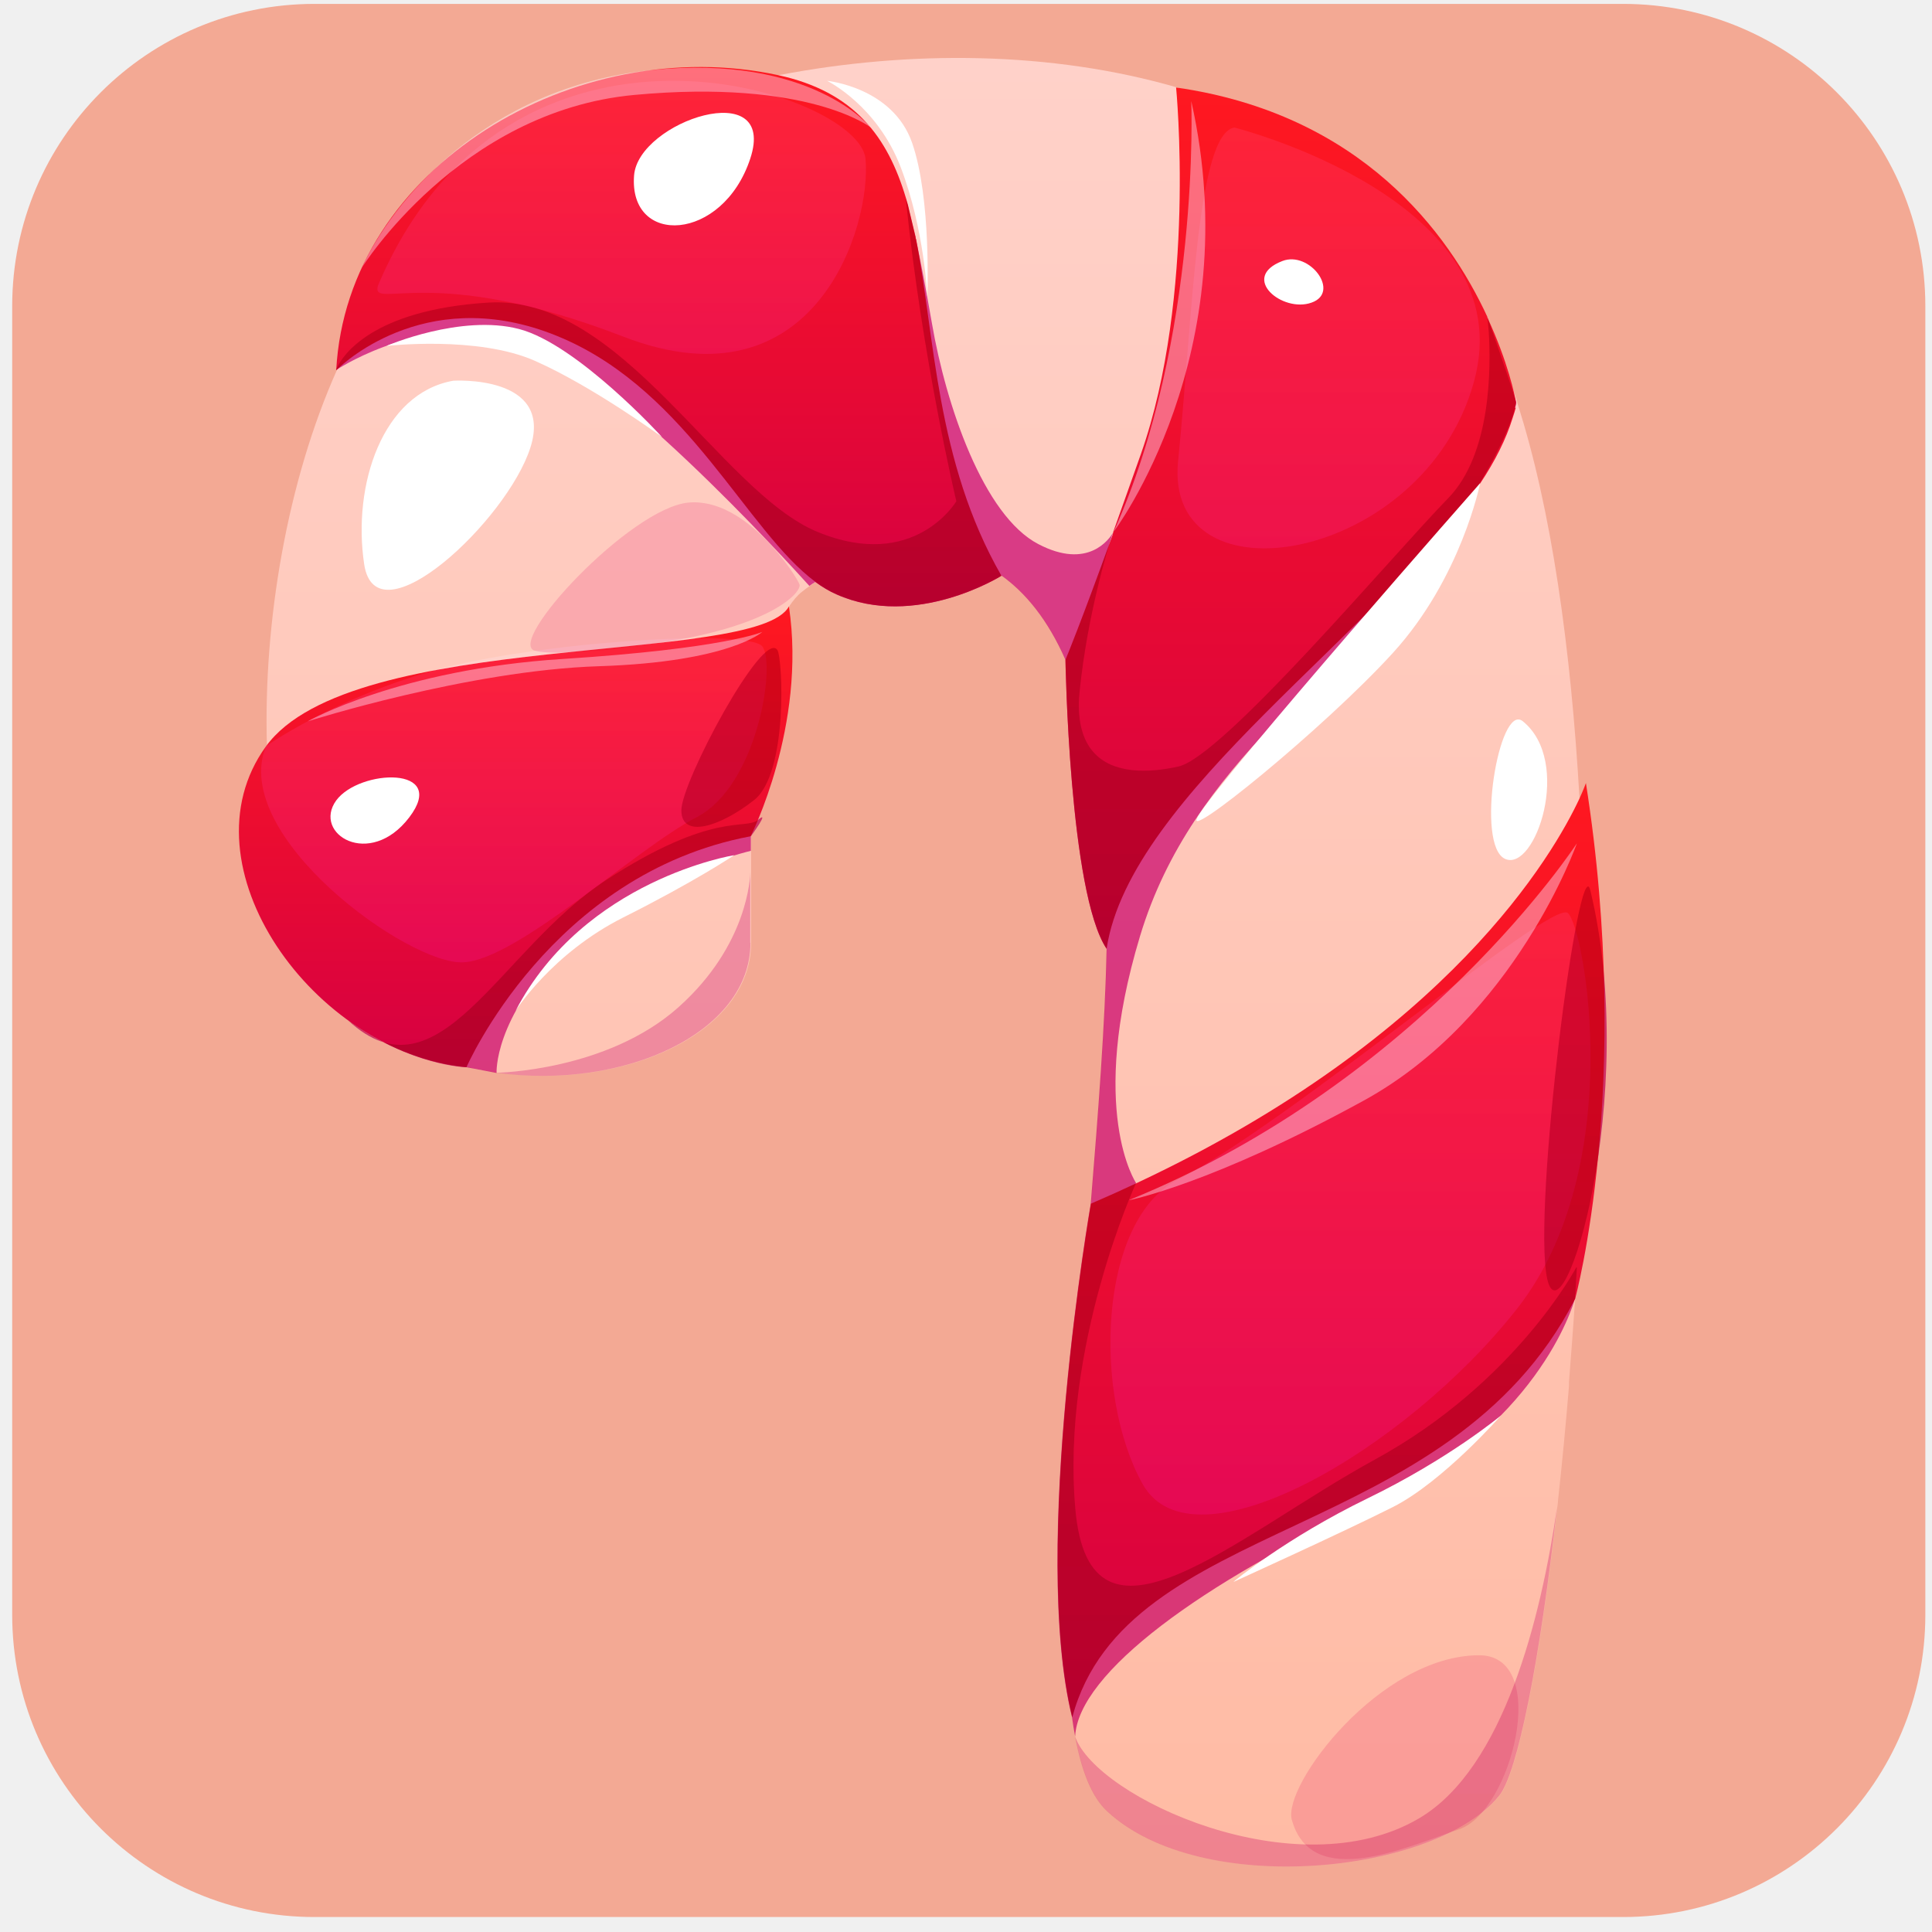
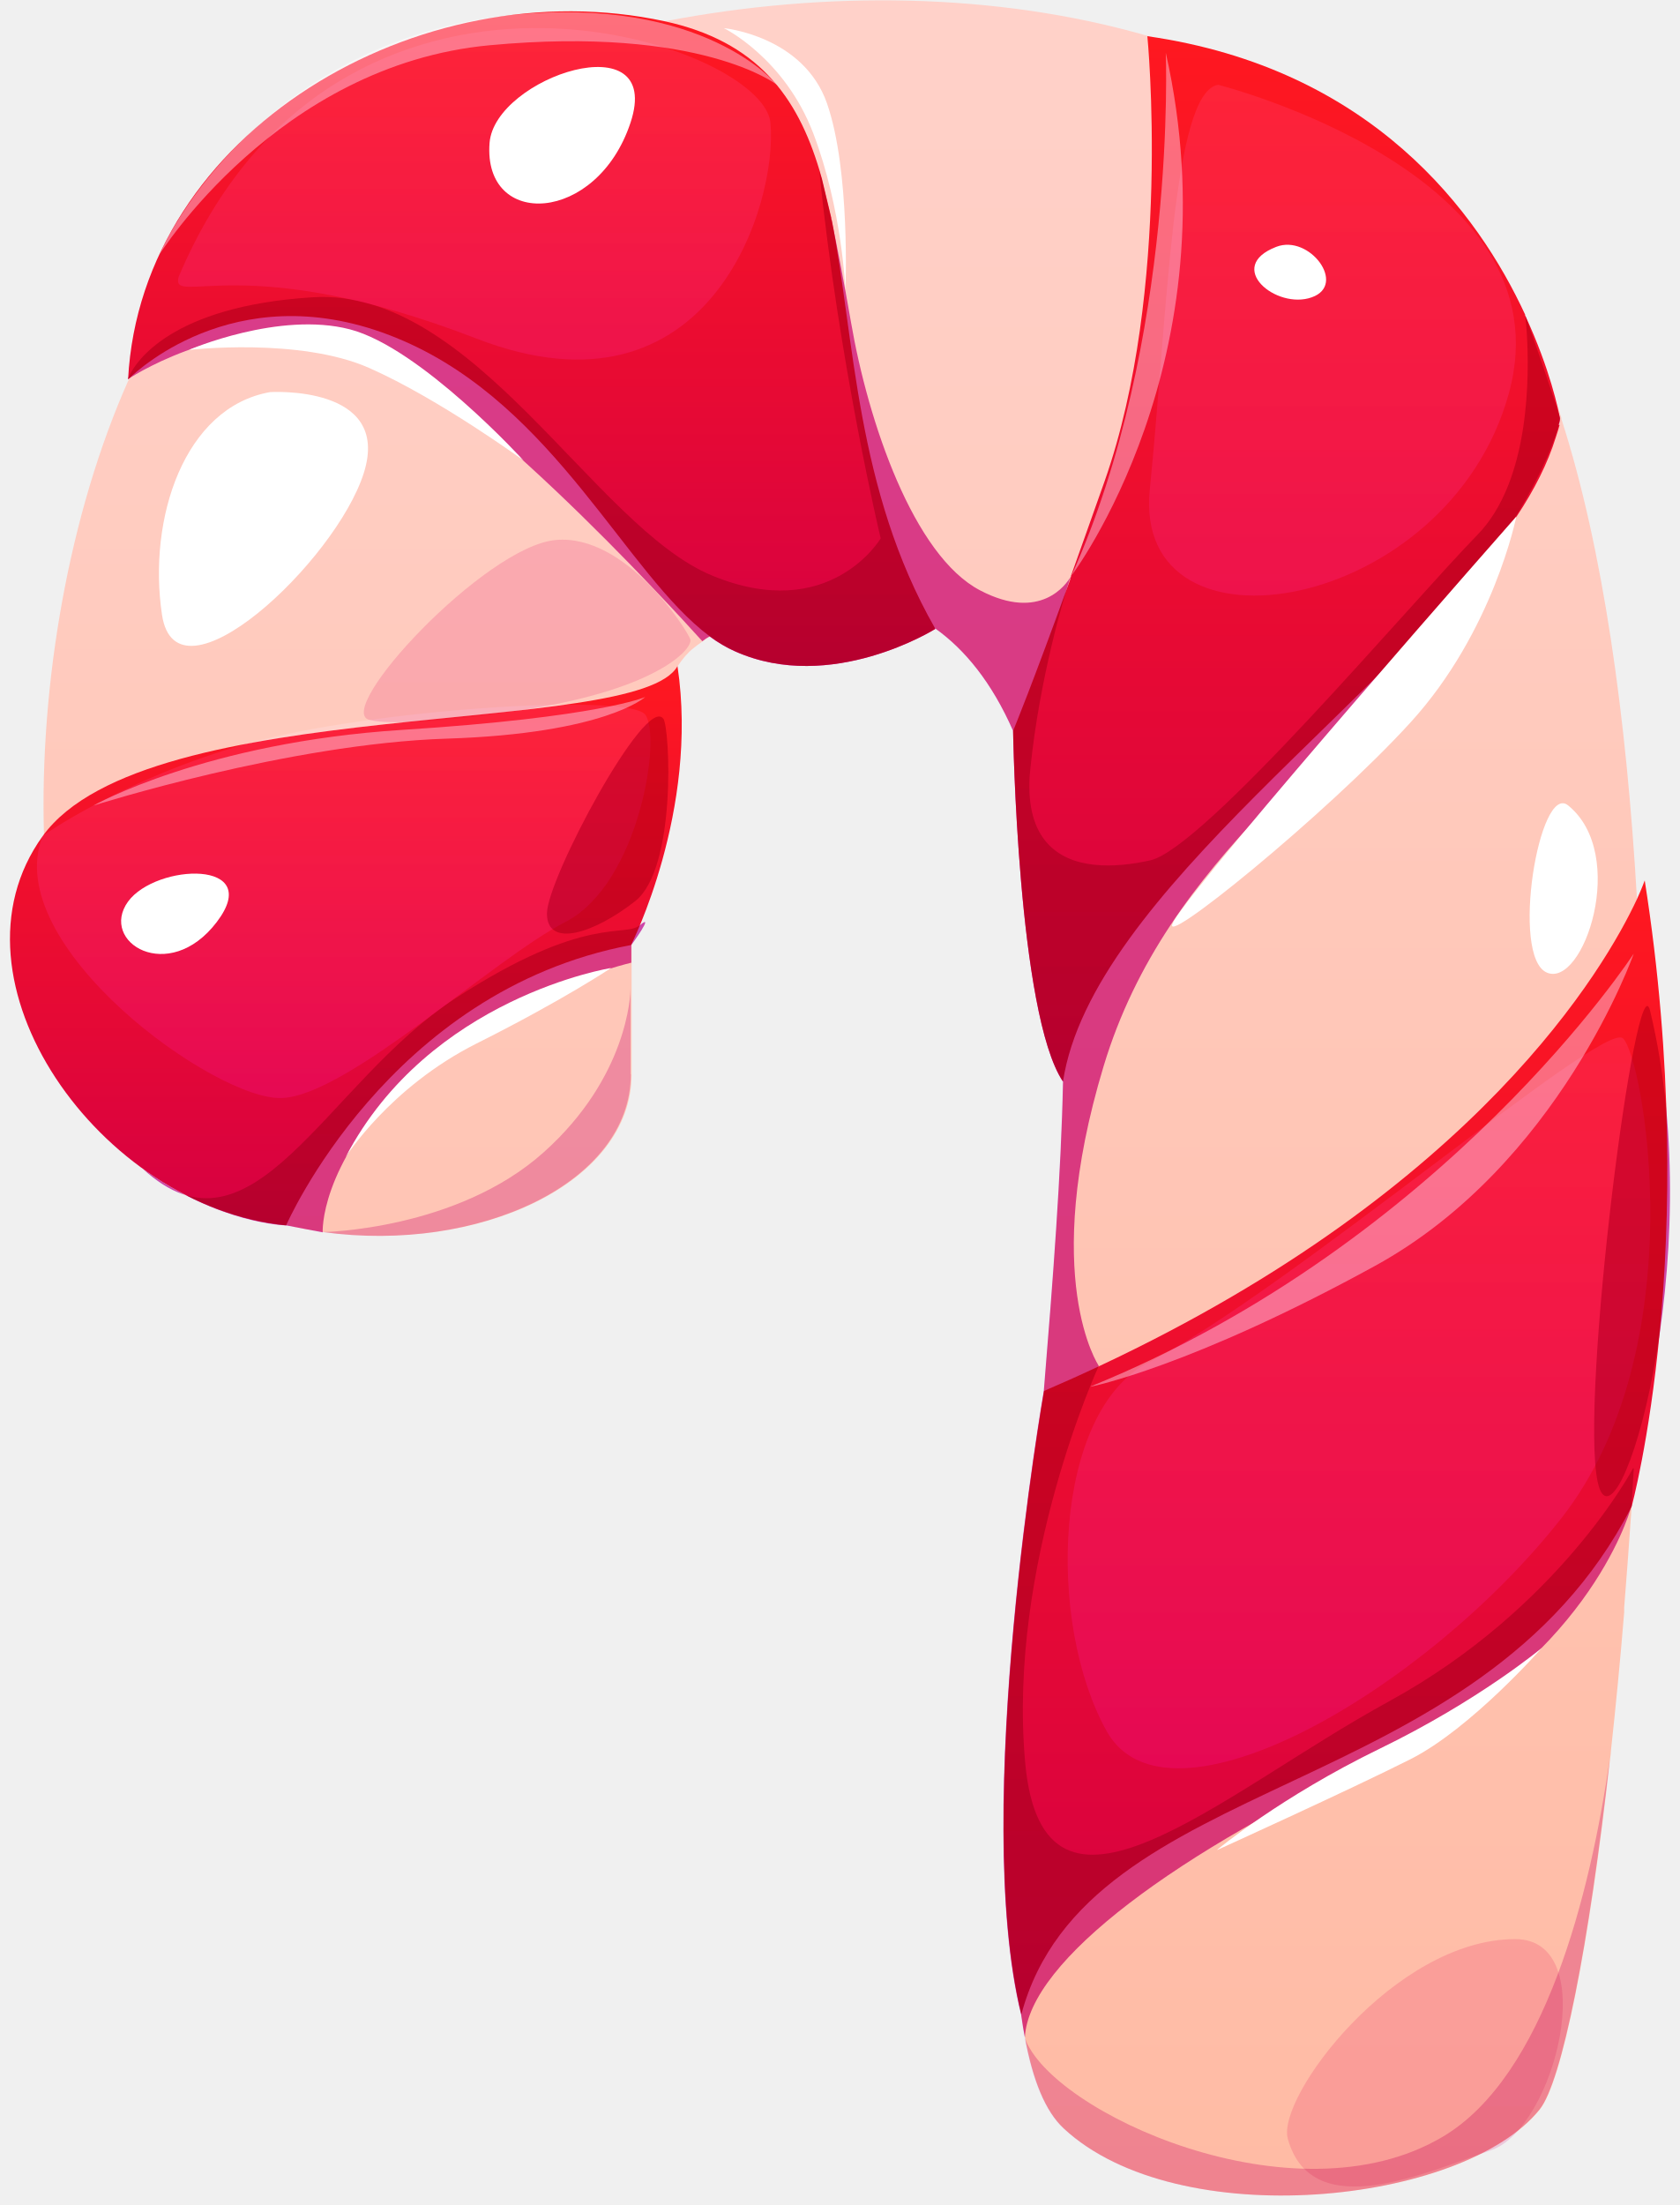
- <svg xmlns="http://www.w3.org/2000/svg" width="67" height="67" viewBox="0 0 67 67" fill="none">
-   <path d="M56.288 0.135H10.905C5.116 0.135 0.423 4.827 0.423 10.616V55.999C0.423 61.788 5.116 66.481 10.905 66.481H56.288C62.076 66.481 66.769 61.788 66.769 55.999V10.616C66.769 4.827 62.076 0.135 56.288 0.135Z" fill="#F3A994" />
-   <path d="M54.685 43.953L54.624 44.96V45.044C54.556 46.028 54.487 46.99 54.411 47.928C54.411 47.928 54.411 47.974 54.411 48.065C54.297 49.461 54.167 50.796 54.029 52.055C54.029 52.124 54.014 52.192 54.007 52.261C53.411 57.616 52.633 61.484 52 62.27C49.819 64.986 41.656 65.848 38.398 62.811C37.872 62.323 37.514 61.423 37.292 60.225C37.254 60.004 37.216 59.791 37.185 59.562C36.613 55.396 37.285 48.347 37.834 41.741C38.093 38.575 38.33 35.509 38.383 32.907C38.398 32.442 38.398 31.999 38.398 31.572C38.398 29.406 38.215 27.582 37.925 26.064C37.788 25.378 37.628 24.745 37.445 24.18C37.3 23.707 37.14 23.28 36.957 22.883C36.346 21.495 35.576 20.556 34.729 19.954C32.578 18.42 29.961 19.076 28.291 20.183C28.222 20.221 28.153 20.267 28.084 20.32C27.993 20.381 27.901 20.45 27.817 20.518C27.65 20.648 27.505 20.823 27.367 21.029C27.352 21.06 27.329 21.09 27.306 21.129C26.391 22.624 26.124 25.736 26.048 28.528C26.048 28.689 26.048 28.841 26.048 28.994C26.048 29.162 26.048 29.337 26.048 29.505C26.048 29.757 26.048 30.001 26.048 30.245C26.048 31.198 26.048 32.045 26.048 32.694C26.048 35.806 21.684 37.812 17.244 37.202L17.176 37.187C16.855 37.141 16.535 37.088 16.214 37.004H16.199C15.436 36.828 14.681 36.569 13.956 36.226C13.506 36.004 13.064 35.76 12.644 35.47C10.485 34.006 9.379 30.23 9.257 25.866C9.127 21.556 9.967 16.674 11.683 12.836C11.683 12.836 11.698 12.783 11.721 12.745C12.575 10.861 13.643 9.243 14.918 8.076C17.717 5.505 22.134 3.537 27.009 2.606C31.533 1.737 36.453 1.767 40.824 3.034C44.692 4.155 48.14 6.238 50.52 9.518C50.932 10.09 51.314 10.754 51.665 11.494C52.016 12.234 52.336 13.057 52.618 13.942C52.618 13.958 52.618 13.965 52.618 13.973C53.808 17.665 54.48 22.509 54.777 27.704C55.075 33.037 54.998 38.743 54.701 43.953H54.685Z" fill="url(#paint0_linear_7_627)" />
-   <path d="M54.617 45.044C54.617 45.044 54.617 45.052 54.617 45.06C50.238 53.573 39.062 52.559 37.185 59.554C35.744 53.695 37.834 41.741 37.834 41.741C38.383 41.505 38.91 41.268 39.428 41.024C50.269 35.936 53.892 29.581 54.769 27.704C54.93 27.354 54.998 27.155 54.998 27.155C56.646 37.645 54.624 45.044 54.624 45.044H54.617Z" fill="url(#paint1_linear_7_627)" />
-   <path d="M52.565 14.141C52.542 14.225 52.511 14.339 52.458 14.492C52.229 15.232 51.848 15.987 51.337 16.757C47.919 21.869 39.192 27.529 38.376 32.9C37.079 30.97 36.949 22.883 36.949 22.883C37.002 22.753 37.468 21.632 38.581 18.558C38.581 18.527 38.597 18.504 38.604 18.474V18.451C38.887 17.665 39.199 16.773 39.566 15.743C41.496 10.25 40.786 3.034 40.786 3.034C47.217 3.957 50.238 8.084 51.581 10.99C51.581 10.99 51.581 10.998 51.581 11.013C52.298 12.554 52.542 13.752 52.572 13.942C52.572 13.958 52.572 13.965 52.572 13.973C52.572 13.973 52.572 14.026 52.534 14.141H52.565Z" fill="url(#paint2_linear_7_627)" />
-   <path d="M34.729 19.969C34.729 19.969 31.754 21.838 29.008 20.61C28.763 20.503 28.519 20.358 28.283 20.183C25.887 18.405 23.881 13.63 19.525 11.738C14.971 9.754 11.958 12.546 11.683 12.821C11.668 12.829 11.66 12.836 11.66 12.836C12.034 5.787 19.968 1.096 26.986 2.606C29.633 3.178 30.785 4.75 31.418 6.871C31.418 6.871 31.449 6.97 31.487 7.107C31.54 7.328 31.632 7.702 31.754 8.221C31.754 8.244 31.754 8.267 31.769 8.29C32.425 11.662 32.448 15.987 34.721 19.954C34.721 19.961 34.721 19.961 34.721 19.969H34.729Z" fill="url(#paint3_linear_7_627)" />
-   <path d="M27.36 21.029C26.231 23.112 12.194 21.769 9.219 25.889C6.244 30.008 10.867 36.493 16.176 37.011C16.176 37.011 19.09 30.306 26.032 29.001C26.032 29.001 27.978 25.164 27.36 21.037V21.029Z" fill="url(#paint4_linear_7_627)" />
+ <svg xmlns="http://www.w3.org/2000/svg" width="48" height="63" viewBox="0 0 48 63" fill="none">
+   <path d="M46.685 41.953L46.624 42.96V43.044C46.556 44.028 46.487 44.99 46.411 45.928C46.411 45.928 46.411 45.974 46.411 46.065C46.297 47.461 46.167 48.796 46.029 50.055C46.029 50.124 46.014 50.192 46.007 50.261C45.411 55.616 44.633 59.484 44 60.27C41.819 62.986 33.656 63.848 30.398 60.811C29.872 60.323 29.514 59.423 29.292 58.225C29.254 58.004 29.216 57.791 29.186 57.562C28.613 53.396 29.285 46.347 29.834 39.741C30.093 36.575 30.33 33.509 30.383 30.907C30.398 30.442 30.398 29.999 30.398 29.572C30.398 27.406 30.215 25.582 29.925 24.064C29.788 23.378 29.628 22.745 29.445 22.18C29.3 21.707 29.14 21.28 28.957 20.883C28.346 19.495 27.576 18.556 26.729 17.954C24.578 16.42 21.961 17.076 20.291 18.183C20.222 18.221 20.153 18.267 20.084 18.32C19.993 18.381 19.901 18.45 19.817 18.518C19.65 18.648 19.505 18.823 19.367 19.029C19.352 19.06 19.329 19.09 19.306 19.129C18.391 20.624 18.124 23.736 18.048 26.528C18.048 26.689 18.048 26.841 18.048 26.994C18.048 27.162 18.048 27.337 18.048 27.505C18.048 27.757 18.048 28.001 18.048 28.245C18.048 29.198 18.048 30.045 18.048 30.694C18.048 33.806 13.684 35.812 9.244 35.202L9.176 35.187C8.855 35.141 8.535 35.088 8.214 35.004H8.199C7.436 34.828 6.681 34.569 5.956 34.226C5.506 34.004 5.064 33.76 4.644 33.47C2.485 32.006 1.379 28.23 1.257 23.866C1.127 19.556 1.967 14.674 3.683 10.836C3.683 10.836 3.698 10.783 3.721 10.745C4.576 8.86 5.644 7.243 6.918 6.076C9.717 3.505 14.134 1.537 19.009 0.606C23.533 -0.263 28.453 -0.233 32.824 1.034C36.692 2.155 40.14 4.238 42.52 7.518C42.932 8.09 43.314 8.754 43.665 9.494C44.016 10.234 44.336 11.057 44.618 11.942C44.618 11.958 44.618 11.965 44.618 11.973C45.808 15.665 46.48 20.509 46.777 25.704C47.075 31.037 46.998 36.743 46.701 41.953H46.685Z" fill="url(#paint0_linear_7_631)" />
+   <path d="M46.617 43.044C46.617 43.044 46.617 43.052 46.617 43.06C42.238 51.573 31.062 50.559 29.185 57.554C27.744 51.695 29.834 39.741 29.834 39.741C30.383 39.505 30.91 39.268 31.428 39.024C42.269 33.936 45.892 27.581 46.769 25.704C46.93 25.354 46.998 25.155 46.998 25.155C48.646 35.645 46.624 43.044 46.624 43.044H46.617Z" fill="url(#paint1_linear_7_631)" />
+   <path d="M44.565 12.141C44.542 12.225 44.511 12.339 44.458 12.492C44.229 13.232 43.848 13.987 43.337 14.757C39.919 19.869 31.192 25.529 30.375 30.9C29.079 28.97 28.949 20.883 28.949 20.883C29.002 20.753 29.468 19.632 30.581 16.558C30.581 16.527 30.597 16.504 30.604 16.474V16.451C30.887 15.665 31.199 14.773 31.566 13.743C33.496 8.25 32.786 1.034 32.786 1.034C39.217 1.957 42.238 6.084 43.581 8.99C43.581 8.99 43.581 8.998 43.581 9.013C44.298 10.554 44.542 11.752 44.572 11.942C44.572 11.958 44.572 11.965 44.572 11.973C44.572 11.973 44.572 12.026 44.534 12.141H44.565Z" fill="url(#paint2_linear_7_631)" />
+   <path d="M26.729 17.969C26.729 17.969 23.754 19.838 21.008 18.61C20.763 18.503 20.519 18.358 20.283 18.183C17.887 16.405 15.881 11.63 11.525 9.738C6.971 7.754 3.958 10.546 3.683 10.821C3.668 10.829 3.66 10.836 3.66 10.836C4.034 3.787 11.968 -0.904 18.986 0.606C21.633 1.178 22.785 2.75 23.418 4.871C23.418 4.871 23.449 4.97 23.487 5.107C23.54 5.328 23.632 5.702 23.754 6.221C23.754 6.244 23.754 6.267 23.769 6.29C24.425 9.661 24.448 13.987 26.721 17.954C26.721 17.961 26.721 17.961 26.721 17.969H26.729Z" fill="url(#paint3_linear_7_631)" />
+   <path d="M19.36 19.029C18.231 21.112 4.194 19.769 1.219 23.889C-1.756 28.008 2.867 34.493 8.176 35.011C8.176 35.011 11.09 28.306 18.032 27.001C18.032 27.001 19.978 23.164 19.36 19.037V19.029Z" fill="url(#paint4_linear_7_631)" />
  <g style="mix-blend-mode:multiply" opacity="0.71">
-     <path d="M12.072 35.386C15.23 38.308 17.298 32.938 21.02 30.519C24.743 28.101 25.857 28.803 26.292 28.429C26.727 28.063 26.04 29.001 26.04 29.001V29.505C26.04 29.505 21.951 30.481 19.533 32.915C17.114 35.348 17.221 37.21 17.221 37.21L16.176 37.011C16.176 37.011 14.277 36.981 12.072 35.386Z" fill="#CA0092" />
+     <path d="M4.072 33.386C7.23 36.308 9.298 30.938 13.02 28.519C16.743 26.101 17.857 26.803 18.292 26.429C18.727 26.063 18.04 27.001 18.04 27.001V27.505C18.04 27.505 13.951 28.481 11.533 30.915C9.115 33.348 9.221 35.21 9.221 35.21L8.176 35.011C8.176 35.011 6.277 34.981 4.072 33.386Z" fill="#CA0092" />
  </g>
  <g style="mix-blend-mode:multiply" opacity="0.71">
-     <path d="M54.685 43.953L54.624 44.96V45.044C54.624 45.044 54.617 45.052 54.609 45.06C54.541 45.319 53.274 49.553 47.576 52.169C41.702 54.87 37.391 58.013 37.285 60.218C37.246 60.004 37.208 59.791 37.178 59.562C35.736 53.695 37.826 41.741 37.826 41.741C38.086 38.575 38.322 35.509 38.376 32.907C37.079 30.97 36.949 22.883 36.949 22.883C36.339 21.495 35.568 20.556 34.721 19.954C34.721 19.961 34.721 19.961 34.721 19.969C34.721 19.969 31.746 21.838 29 20.61C28.756 20.503 28.512 20.358 28.275 20.183C28.207 20.221 28.138 20.267 28.069 20.32C27.329 19.504 20.944 12.463 17.877 11.677C14.78 10.891 11.958 12.638 11.675 12.821C11.66 12.829 11.652 12.836 11.652 12.836C11.652 12.836 11.668 12.783 11.691 12.745C11.874 12.348 12.881 10.746 16.931 10.494C21.554 10.204 24.972 17.047 28.344 18.443C31.716 19.839 33.165 17.383 33.165 17.383C33.165 17.383 31.968 12.363 31.411 6.878C31.411 6.894 31.441 6.97 31.479 7.107C31.533 7.328 31.624 7.702 31.746 8.221C31.746 8.244 31.746 8.267 31.762 8.29C31.914 9.007 32.105 9.983 32.318 11.211C32.807 14.057 34.103 17.879 36.011 18.87C37.735 19.771 38.475 18.687 38.597 18.474C38.597 18.474 38.597 18.459 38.597 18.451C38.597 18.451 38.597 18.451 38.597 18.474C38.597 18.489 38.581 18.52 38.566 18.558C38.398 19.084 37.712 21.35 37.445 23.936C37.437 24.02 37.43 24.104 37.422 24.18C37.369 25.073 37.567 25.675 37.903 26.064C38.589 26.865 39.863 26.804 40.862 26.583C42.411 26.247 48.3 19.244 50.215 17.284C51.733 15.735 51.703 12.691 51.627 11.494C51.611 11.249 51.588 11.082 51.588 11.013C51.672 11.249 52.328 13.118 52.58 13.942C52.58 13.958 52.58 13.965 52.58 13.973C52.58 13.973 52.58 14.026 52.542 14.141C52.458 14.476 52.176 15.323 51.314 16.757C50.932 17.391 50.444 18.146 49.796 19.023C46.477 23.539 41.366 26.392 39.535 32.465C37.704 38.529 39.398 41.024 39.398 41.024C39.398 41.024 36.789 46.684 37.292 52.337C37.796 57.99 42.838 53.26 47.698 50.606C52.565 47.943 54.663 43.953 54.663 43.953H54.685Z" fill="#CA0092" />
+     <path d="M46.685 41.953L46.624 42.96V43.044C46.624 43.044 46.617 43.052 46.609 43.06C46.541 43.319 45.274 47.553 39.576 50.169C33.702 52.87 29.391 56.013 29.285 58.218C29.247 58.004 29.208 57.791 29.178 57.562C27.736 51.695 29.826 39.741 29.826 39.741C30.086 36.575 30.322 33.509 30.375 30.907C29.079 28.97 28.949 20.883 28.949 20.883C28.339 19.495 27.568 18.556 26.721 17.954C26.721 17.961 26.721 17.961 26.721 17.969C26.721 17.969 23.746 19.838 21 18.61C20.756 18.503 20.512 18.358 20.275 18.183C20.207 18.221 20.138 18.267 20.069 18.32C19.329 17.504 12.944 10.463 9.877 9.677C6.78 8.891 3.958 10.638 3.675 10.821C3.66 10.829 3.652 10.836 3.652 10.836C3.652 10.836 3.668 10.783 3.691 10.745C3.874 10.348 4.881 8.746 8.931 8.494C13.554 8.204 16.972 15.047 20.344 16.443C23.716 17.839 25.165 15.383 25.165 15.383C25.165 15.383 23.968 10.363 23.411 4.878C23.411 4.894 23.441 4.97 23.479 5.107C23.533 5.328 23.624 5.702 23.746 6.221C23.746 6.244 23.746 6.267 23.762 6.29C23.914 7.007 24.105 7.983 24.318 9.211C24.807 12.057 26.104 15.879 28.011 16.87C29.735 17.771 30.475 16.687 30.597 16.474C30.597 16.474 30.597 16.459 30.597 16.451C30.597 16.451 30.597 16.451 30.597 16.474C30.597 16.489 30.581 16.52 30.566 16.558C30.398 17.084 29.712 19.35 29.445 21.936C29.437 22.02 29.43 22.104 29.422 22.18C29.369 23.073 29.567 23.675 29.903 24.064C30.589 24.865 31.863 24.804 32.862 24.583C34.411 24.247 40.3 17.244 42.215 15.284C43.733 13.735 43.703 10.691 43.627 9.494C43.611 9.25 43.588 9.082 43.588 9.013C43.672 9.25 44.328 11.118 44.58 11.942C44.58 11.958 44.58 11.965 44.58 11.973C44.58 11.973 44.58 12.026 44.542 12.141C44.458 12.476 44.176 13.323 43.314 14.757C42.932 15.391 42.444 16.146 41.796 17.023C38.477 21.539 33.366 24.392 31.535 30.465C29.704 36.529 31.398 39.024 31.398 39.024C31.398 39.024 28.789 44.684 29.292 50.337C29.796 55.99 34.838 51.26 39.698 48.606C44.565 45.943 46.663 41.953 46.663 41.953H46.685Z" fill="#CA0092" />
  </g>
  <g style="mix-blend-mode:multiply" opacity="0.3">
-     <path d="M53.999 52.261C53.404 57.616 52.626 61.484 51.992 62.27C49.811 64.986 41.648 65.848 38.391 62.811C37.864 62.323 37.506 61.423 37.285 60.225C38.017 62.338 44.982 65.558 49.216 63.056C52.153 61.324 53.442 56.091 53.999 52.261Z" fill="#CA0092" />
+     <path d="M45.999 50.261C45.404 55.616 44.626 59.484 43.992 60.27C41.811 62.986 33.648 63.848 30.391 60.811C29.864 60.323 29.506 59.423 29.285 58.225C30.017 60.338 36.982 63.558 41.216 61.056C44.153 59.324 45.442 54.091 45.999 50.261Z" fill="#CA0092" />
  </g>
  <g style="mix-blend-mode:multiply" opacity="0.3">
-     <path d="M26.025 32.694C26.025 35.806 21.661 37.812 17.221 37.202C17.221 37.202 21.051 37.149 23.538 34.921C25.941 32.77 26.017 30.413 26.017 30.252C26.017 31.198 26.017 32.045 26.017 32.694H26.025Z" fill="#CA0092" />
+     <path d="M18.025 30.694C18.025 33.806 13.661 35.812 9.221 35.202C9.221 35.202 13.051 35.149 15.538 32.921C17.941 30.77 18.017 28.413 18.017 28.252C18.017 29.198 18.017 30.045 18.017 30.694H18.025Z" fill="#CA0092" />
  </g>
  <g style="mix-blend-mode:soft-light" opacity="0.4">
-     <path d="M9.219 25.889C7.975 28.994 14.178 33.472 16.069 33.373C17.961 33.273 22.066 29.421 24.163 28.338C26.261 27.254 26.917 23.043 26.437 22.418C25.956 21.792 18.625 22.258 15.078 23.242C11.538 24.233 9.219 25.881 9.219 25.881V25.889Z" fill="#FFD8FF" />
+     <path d="M1.219 23.889C-0.025 26.994 6.178 31.472 8.069 31.372C9.961 31.273 14.066 27.421 16.163 26.338C18.261 25.254 18.917 21.043 18.437 20.418C17.956 19.792 10.625 20.258 7.078 21.242C3.538 22.233 1.219 23.881 1.219 23.881V23.889Z" fill="#FFD8FF" />
  </g>
  <g style="mix-blend-mode:soft-light" opacity="0.4">
-     <path d="M13.102 9.915C12.888 10.784 14.963 9.098 21.623 11.677C28.283 14.248 30.236 7.817 30.015 5.505C29.801 3.194 17.656 -0.857 13.102 9.915Z" fill="#FFD8FF" />
+     <path d="M5.102 7.915C4.888 8.784 6.963 7.098 13.623 9.677C20.283 12.248 22.236 5.817 22.015 3.505C21.801 1.194 9.656 -2.857 5.102 7.915Z" fill="#FFD8FF" />
  </g>
  <g style="mix-blend-mode:soft-light" opacity="0.4">
-     <path d="M42.808 4.422C41.503 4.636 41.366 10.929 40.855 15.987C40.344 21.045 49.384 19.527 51.115 13.241C52.847 6.955 42.808 4.422 42.808 4.422Z" fill="#FFD8FF" />
+     <path d="M34.808 2.422C33.503 2.636 33.366 8.929 32.855 13.987C32.344 19.045 41.384 17.527 43.115 11.241C44.847 4.955 34.808 2.422 34.808 2.422Z" fill="#FFD8FF" />
  </g>
  <g style="mix-blend-mode:soft-light" opacity="0.4">
-     <path d="M40.832 40.917C38.093 42.321 37.887 48.363 39.627 51.468C41.366 54.572 48.735 50.308 52.603 45.395C56.471 40.482 54.953 32.167 54.373 31.664C53.793 31.16 44.791 38.888 40.84 40.917H40.832Z" fill="#FFD8FF" />
+     <path d="M32.832 38.917C30.093 40.321 29.887 46.363 31.627 49.468C33.366 52.572 40.735 48.308 44.603 43.395C48.471 38.482 46.953 30.167 46.373 29.664C45.793 29.16 36.791 36.888 32.84 38.917H32.832Z" fill="#FFD8FF" />
  </g>
-   <path d="M21.989 6.085C21.799 8.549 25.056 8.404 26.017 5.505C26.978 2.606 22.134 4.201 21.989 6.085Z" fill="white" />
-   <path d="M44.471 9.052C42.983 9.625 44.471 10.861 45.485 10.494C46.5 10.136 45.417 8.686 44.471 9.052Z" fill="white" />
-   <path d="M11.66 27.758C10.821 28.917 12.82 30.146 14.193 28.345C15.566 26.545 12.461 26.667 11.66 27.758Z" fill="white" />
+   <path d="M13.989 4.085C13.799 6.549 17.056 6.404 18.017 3.505C18.978 0.606 14.134 2.201 13.989 4.085Z" fill="white" />
+   <path d="M36.471 7.052C34.983 7.625 36.471 8.86 37.485 8.494C38.5 8.136 37.417 6.686 36.471 7.052Z" fill="white" />
+   <path d="M3.66 25.758C2.821 26.917 4.82 28.146 6.193 26.345C7.566 24.545 4.461 24.667 3.66 25.758Z" fill="white" />
  <g style="mix-blend-mode:screen" opacity="0.47">
-     <path d="M39.169 41.619C39.169 41.619 42.014 41.062 47.286 38.171C52.565 35.28 54.685 29.245 54.685 29.245C54.685 29.245 49.338 37.469 39.169 41.611V41.619Z" fill="#FFCCE0" />
+     <path d="M31.169 39.619C31.169 39.619 34.014 39.062 39.286 36.171C44.565 33.28 46.685 27.245 46.685 27.245C46.685 27.245 41.338 35.469 31.169 39.611V39.619Z" fill="#FFCCE0" />
  </g>
  <g style="mix-blend-mode:screen" opacity="0.47">
-     <path d="M41.312 3.506C41.312 3.506 41.641 11.723 38.62 18.443C38.62 18.443 43.288 12.272 41.312 3.506Z" fill="#FFCCE0" />
+     <path d="M33.312 1.506C33.312 1.506 33.641 9.723 30.62 16.443C30.62 16.443 35.288 10.272 33.312 1.506Z" fill="#FFCCE0" />
  </g>
  <g style="mix-blend-mode:screen" opacity="0.47">
-     <path d="M12.545 9.289C12.545 9.289 15.932 3.857 21.989 3.293C28.039 2.728 30.198 4.422 30.198 4.422C30.198 4.422 28.138 1.859 22.584 2.431C16.771 3.034 13.567 7.054 12.553 9.281L12.545 9.289Z" fill="#FFCCE0" />
+     <path d="M4.545 7.289C4.545 7.289 7.932 1.857 13.989 1.293C20.039 0.728 22.198 2.422 22.198 2.422C22.198 2.422 20.138 -0.141 14.584 0.431C8.771 1.034 5.567 5.054 4.553 7.281L4.545 7.289Z" fill="#FFCCE0" />
  </g>
  <g style="mix-blend-mode:screen" opacity="0.47">
-     <path d="M10.676 25.012C10.676 25.012 13.865 23.211 19.502 22.853C25.14 22.494 26.437 21.914 26.437 21.914C26.437 21.914 25.3 22.959 20.769 23.104C16.23 23.249 10.684 25.012 10.684 25.012H10.676Z" fill="#FFCCE0" />
+     <path d="M2.676 23.012C2.676 23.012 5.865 21.211 11.502 20.853C17.14 20.494 18.437 19.914 18.437 19.914C18.437 19.914 17.3 20.959 12.769 21.104C8.23 21.249 2.684 23.012 2.684 23.012H2.676Z" fill="#FFCCE0" />
  </g>
  <g style="mix-blend-mode:multiply" opacity="0.71">
-     <path d="M26.956 22.54C26.467 21.808 23.629 27.109 23.629 28.101C23.629 29.093 24.957 28.681 26.147 27.75C27.337 26.82 27.146 22.822 26.956 22.532V22.54Z" fill="#CA0092" />
+     <path d="M18.956 20.54C18.467 19.808 15.629 25.109 15.629 26.101C15.629 27.093 16.957 26.681 18.147 25.75C19.337 24.82 19.146 20.822 18.956 20.532V20.54Z" fill="#CA0092" />
  </g>
-   <path d="M15.719 13.203C13.262 13.637 12.217 16.818 12.629 19.565C13.041 22.311 17.595 18.047 18.396 15.514C19.197 12.981 15.719 13.203 15.719 13.203Z" fill="white" />
+   <path d="M7.718 11.203C5.262 11.637 4.217 14.818 4.629 17.565C5.041 20.311 9.595 16.047 10.396 13.514C11.197 10.981 7.718 11.203 7.718 11.203Z" fill="white" />
  <g style="mix-blend-mode:multiply" opacity="0.2">
-     <path d="M18.556 22.57C17.511 22.296 21.852 17.619 23.873 17.429C25.895 17.238 27.65 20.022 27.726 20.267C27.81 20.518 26.833 21.67 23.057 22.265C19.289 22.86 18.549 22.563 18.549 22.563L18.556 22.57Z" fill="#E72F92" />
+     <path d="M10.556 20.57C9.511 20.296 13.852 15.619 15.873 15.429C17.895 15.238 19.65 18.022 19.726 18.267C19.81 18.518 18.833 19.67 15.057 20.265C11.289 20.86 10.549 20.563 10.549 20.563L10.556 20.57Z" fill="#E72F92" />
  </g>
  <g style="mix-blend-mode:multiply" opacity="0.2">
-     <path d="M44.799 63.109C44.471 61.919 47.85 57.41 51.291 57.403C53.801 57.395 52.42 62.827 50.604 63.437C48.781 64.047 45.493 65.588 44.799 63.109Z" fill="#E72F92" />
+     <path d="M36.799 61.109C36.471 59.919 39.85 55.41 43.291 55.403C45.801 55.395 44.42 60.827 42.604 61.437C40.781 62.047 37.493 63.588 36.799 61.109Z" fill="#E72F92" />
  </g>
-   <path d="M52.809 25.012C51.985 24.34 51.154 29.329 52.199 29.787C53.244 30.245 54.541 26.415 52.809 25.012Z" fill="white" />
+   <path d="M44.809 23.012C43.985 22.34 43.154 27.329 44.199 27.787C45.244 28.245 46.541 24.415 44.809 23.012Z" fill="white" />
  <g style="mix-blend-mode:multiply" opacity="0.71">
-     <path d="M55.151 30.878C54.769 29.306 53.129 41.97 53.656 44.35C54.182 46.73 56.875 37.995 55.151 30.878Z" fill="#CA0092" />
+     <path d="M47.151 28.878C46.769 27.306 45.129 39.97 45.656 42.35C46.182 44.73 48.875 35.995 47.151 28.878Z" fill="#CA0092" />
  </g>
-   <path d="M41.534 28.338C40.984 29.261 45.92 25.256 48.3 22.647C50.681 20.038 51.329 16.757 51.329 16.757C51.329 16.757 42.403 26.881 41.526 28.338H41.534Z" fill="white" />
-   <path d="M42.785 54.855C42.785 54.855 46.569 53.138 48.308 52.261C50.04 51.384 52.061 49.08 52.061 49.08C52.061 49.08 50.269 50.583 47.423 51.964C44.585 53.344 42.785 54.847 42.785 54.847V54.855Z" fill="white" />
-   <path d="M28.687 2.805C28.687 2.805 30.419 3.651 31.243 5.818C32.067 7.984 32.158 10.288 32.158 10.288C32.158 10.288 32.303 6.886 31.632 4.956C30.96 3.026 28.695 2.805 28.695 2.805H28.687Z" fill="white" />
-   <path d="M17.877 35.059C17.877 35.059 19.128 33.067 21.615 31.816C24.11 30.565 25.46 29.657 25.46 29.657C25.46 29.657 20.265 30.489 17.877 35.059Z" fill="white" />
-   <path d="M13.399 11.997C13.399 11.997 16.565 11.631 18.556 12.516C20.555 13.401 22.958 15.155 22.958 15.155C22.958 15.155 20.021 11.936 18 11.41C15.978 10.883 13.399 11.997 13.399 11.997Z" fill="white" />
+   <path d="M33.534 26.338C32.984 27.261 37.92 23.256 40.3 20.647C42.681 18.038 43.329 14.757 43.329 14.757C43.329 14.757 34.403 24.881 33.526 26.338H33.534Z" fill="white" />
+   <path d="M34.785 52.855C34.785 52.855 38.569 51.138 40.308 50.261C42.04 49.384 44.061 47.08 44.061 47.08C44.061 47.08 42.269 48.583 39.423 49.964C36.585 51.344 34.785 52.847 34.785 52.847V52.855Z" fill="white" />
+   <path d="M20.687 0.805C20.687 0.805 22.419 1.651 23.243 3.818C24.067 5.984 24.158 8.288 24.158 8.288C24.158 8.288 24.303 4.886 23.632 2.956C22.96 1.026 20.695 0.805 20.695 0.805H20.687Z" fill="white" />
+   <path d="M9.877 33.059C9.877 33.059 11.128 31.067 13.615 29.816C16.11 28.565 17.46 27.657 17.46 27.657C17.46 27.657 12.265 28.489 9.877 33.059Z" fill="white" />
+   <path d="M5.399 9.997C5.399 9.997 8.565 9.631 10.556 10.516C12.555 11.401 14.958 13.155 14.958 13.155C14.958 13.155 12.021 9.936 9.999 9.41C7.978 8.883 5.399 9.997 5.399 9.997Z" fill="white" />
  <defs>
-     <linearGradient id="paint0_linear_7_627" x1="32.082" y1="64.734" x2="32.082" y2="2.011" gradientUnits="userSpaceOnUse">
+     <linearGradient id="paint0_linear_7_631" x1="24.082" y1="62.734" x2="24.082" y2="0.011" gradientUnits="userSpaceOnUse">
      <stop stop-color="#FFBBA4" />
      <stop offset="1" stop-color="#FFD1C9" />
    </linearGradient>
-     <linearGradient id="paint1_linear_7_627" x1="46.149" y1="59.554" x2="46.149" y2="27.155" gradientUnits="userSpaceOnUse">
+     <linearGradient id="paint1_linear_7_631" x1="38.149" y1="57.554" x2="38.149" y2="25.155" gradientUnits="userSpaceOnUse">
      <stop stop-color="#D60042" />
      <stop offset="1" stop-color="#FF1820" />
    </linearGradient>
-     <linearGradient id="paint2_linear_7_627" x1="44.776" y1="32.9" x2="44.776" y2="3.034" gradientUnits="userSpaceOnUse">
+     <linearGradient id="paint2_linear_7_631" x1="36.776" y1="30.9" x2="36.776" y2="1.034" gradientUnits="userSpaceOnUse">
      <stop stop-color="#D60042" />
      <stop offset="1" stop-color="#FF1820" />
    </linearGradient>
-     <linearGradient id="paint3_linear_7_627" x1="23.195" y1="21.029" x2="23.195" y2="2.324" gradientUnits="userSpaceOnUse">
+     <linearGradient id="paint3_linear_7_631" x1="15.194" y1="19.029" x2="15.194" y2="0.324" gradientUnits="userSpaceOnUse">
      <stop stop-color="#D60042" />
      <stop offset="1" stop-color="#FF1820" />
    </linearGradient>
-     <linearGradient id="paint4_linear_7_627" x1="17.877" y1="37.004" x2="17.877" y2="21.029" gradientUnits="userSpaceOnUse">
+     <linearGradient id="paint4_linear_7_631" x1="9.877" y1="35.004" x2="9.877" y2="19.029" gradientUnits="userSpaceOnUse">
      <stop stop-color="#D60042" />
      <stop offset="1" stop-color="#FF1820" />
    </linearGradient>
  </defs>
</svg>
